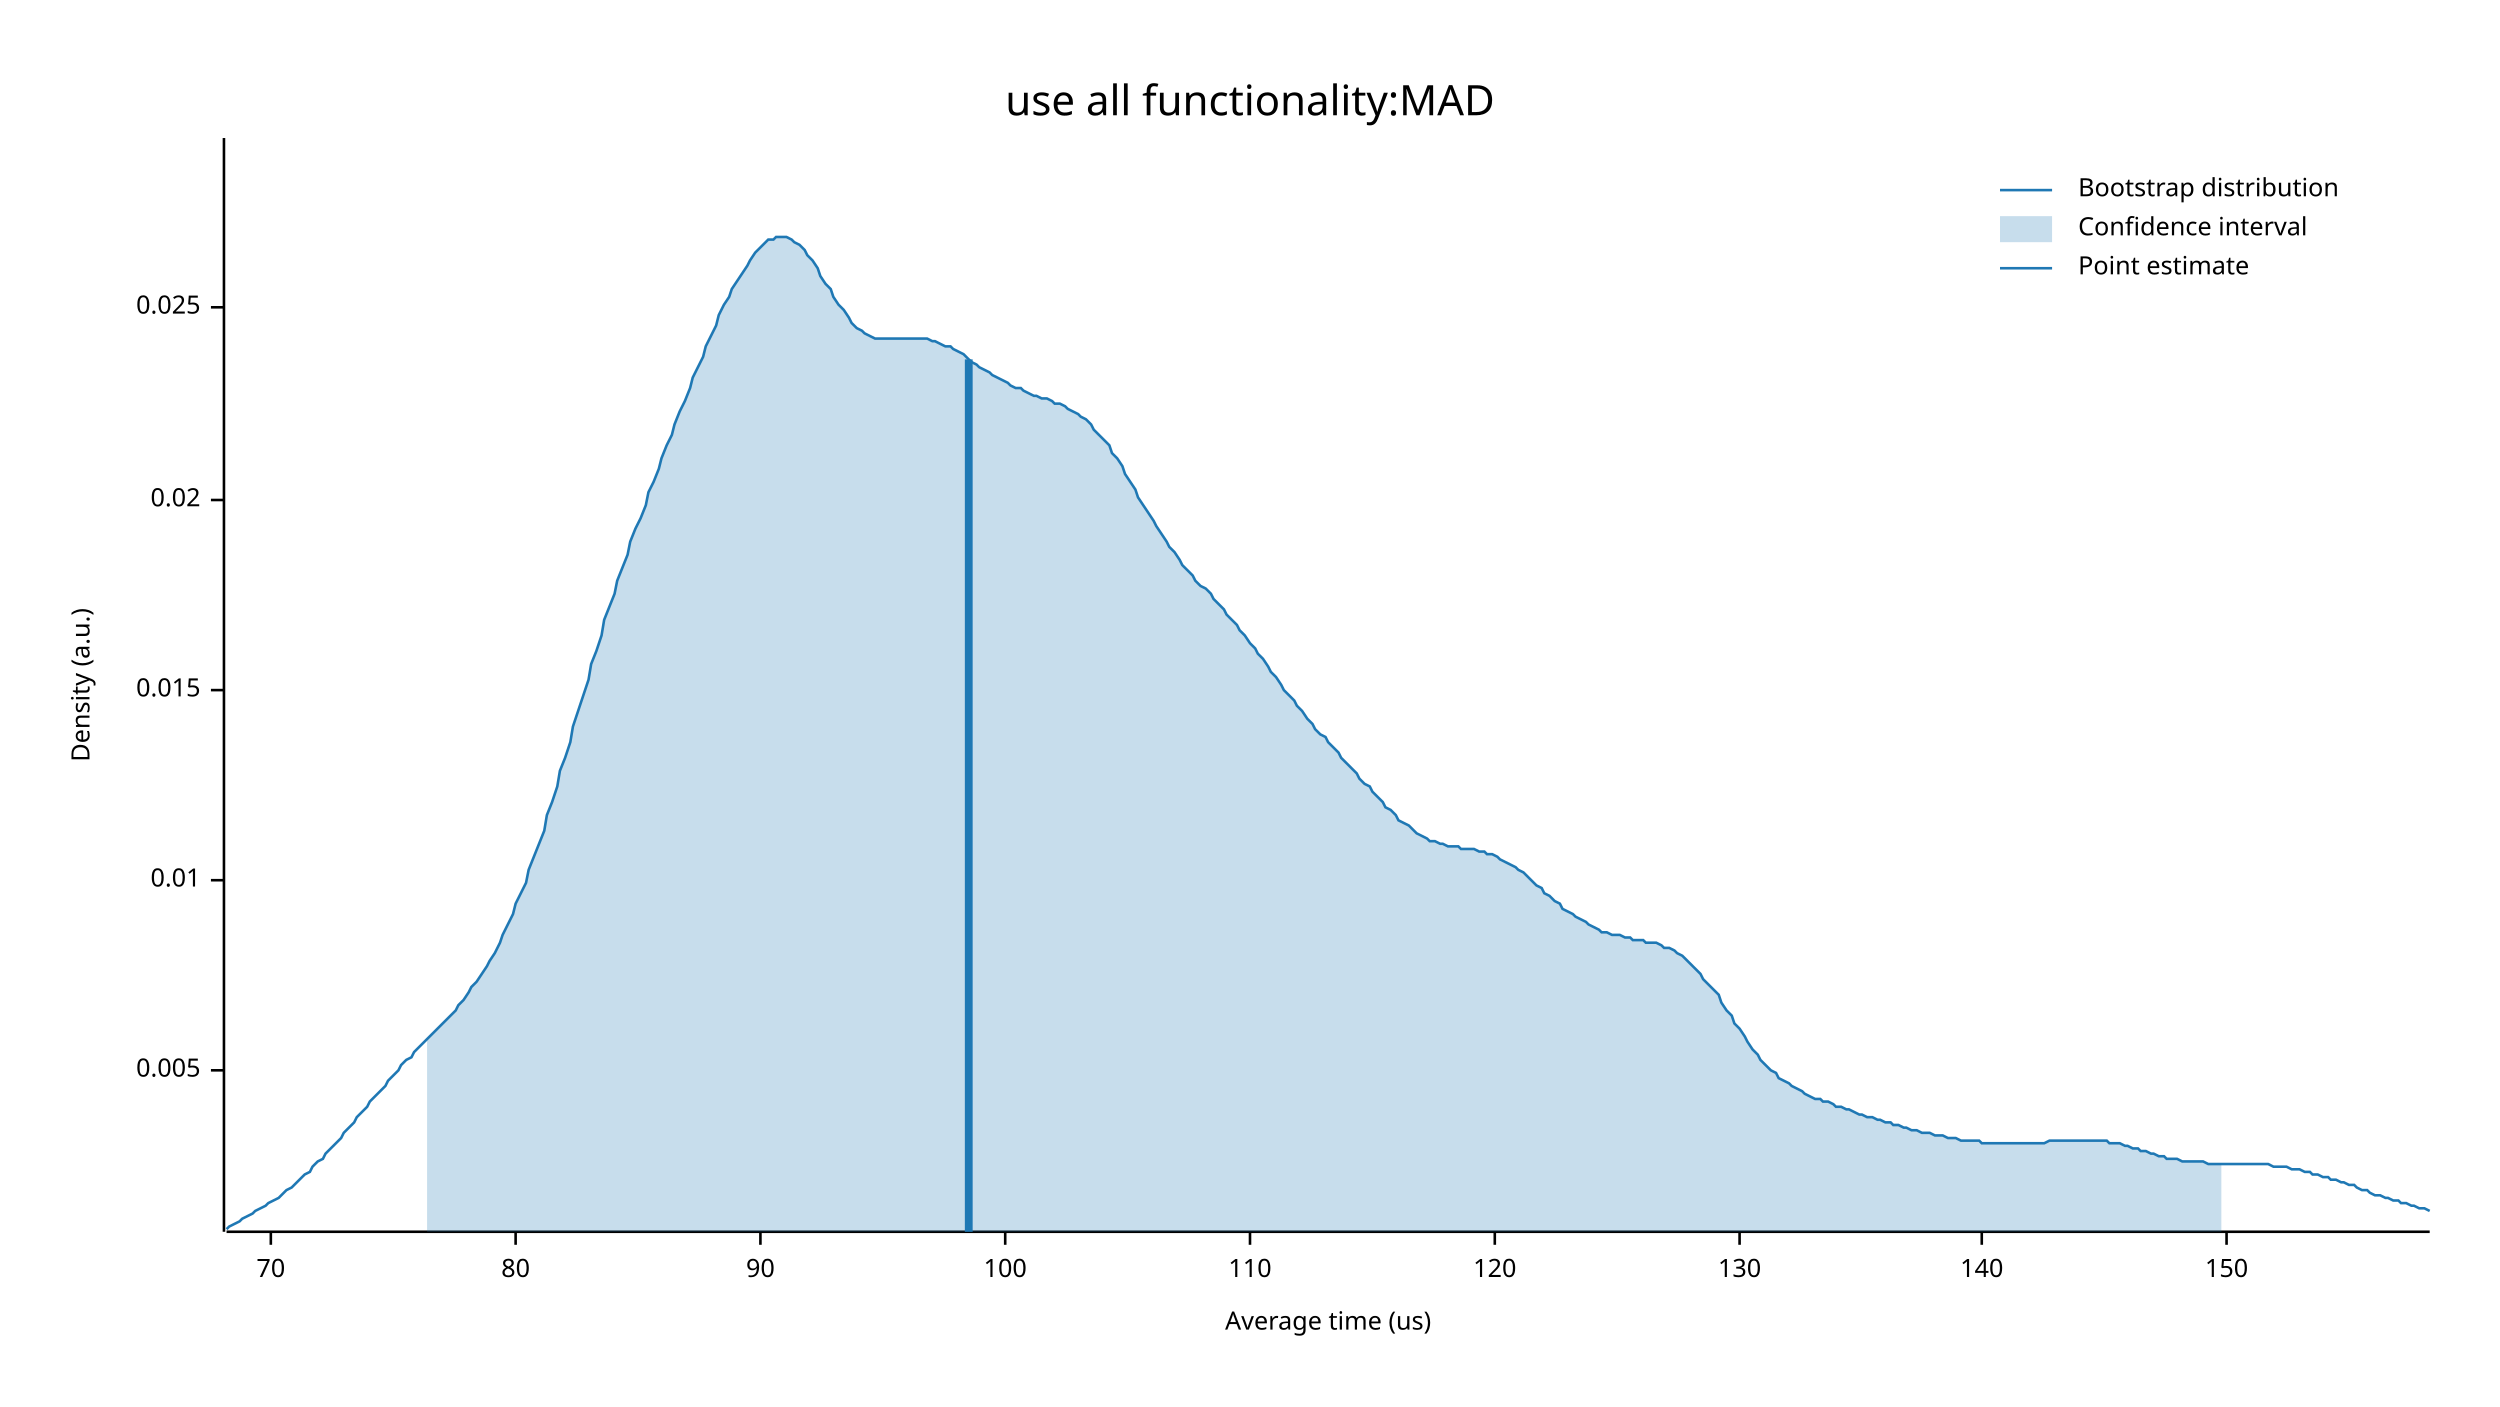
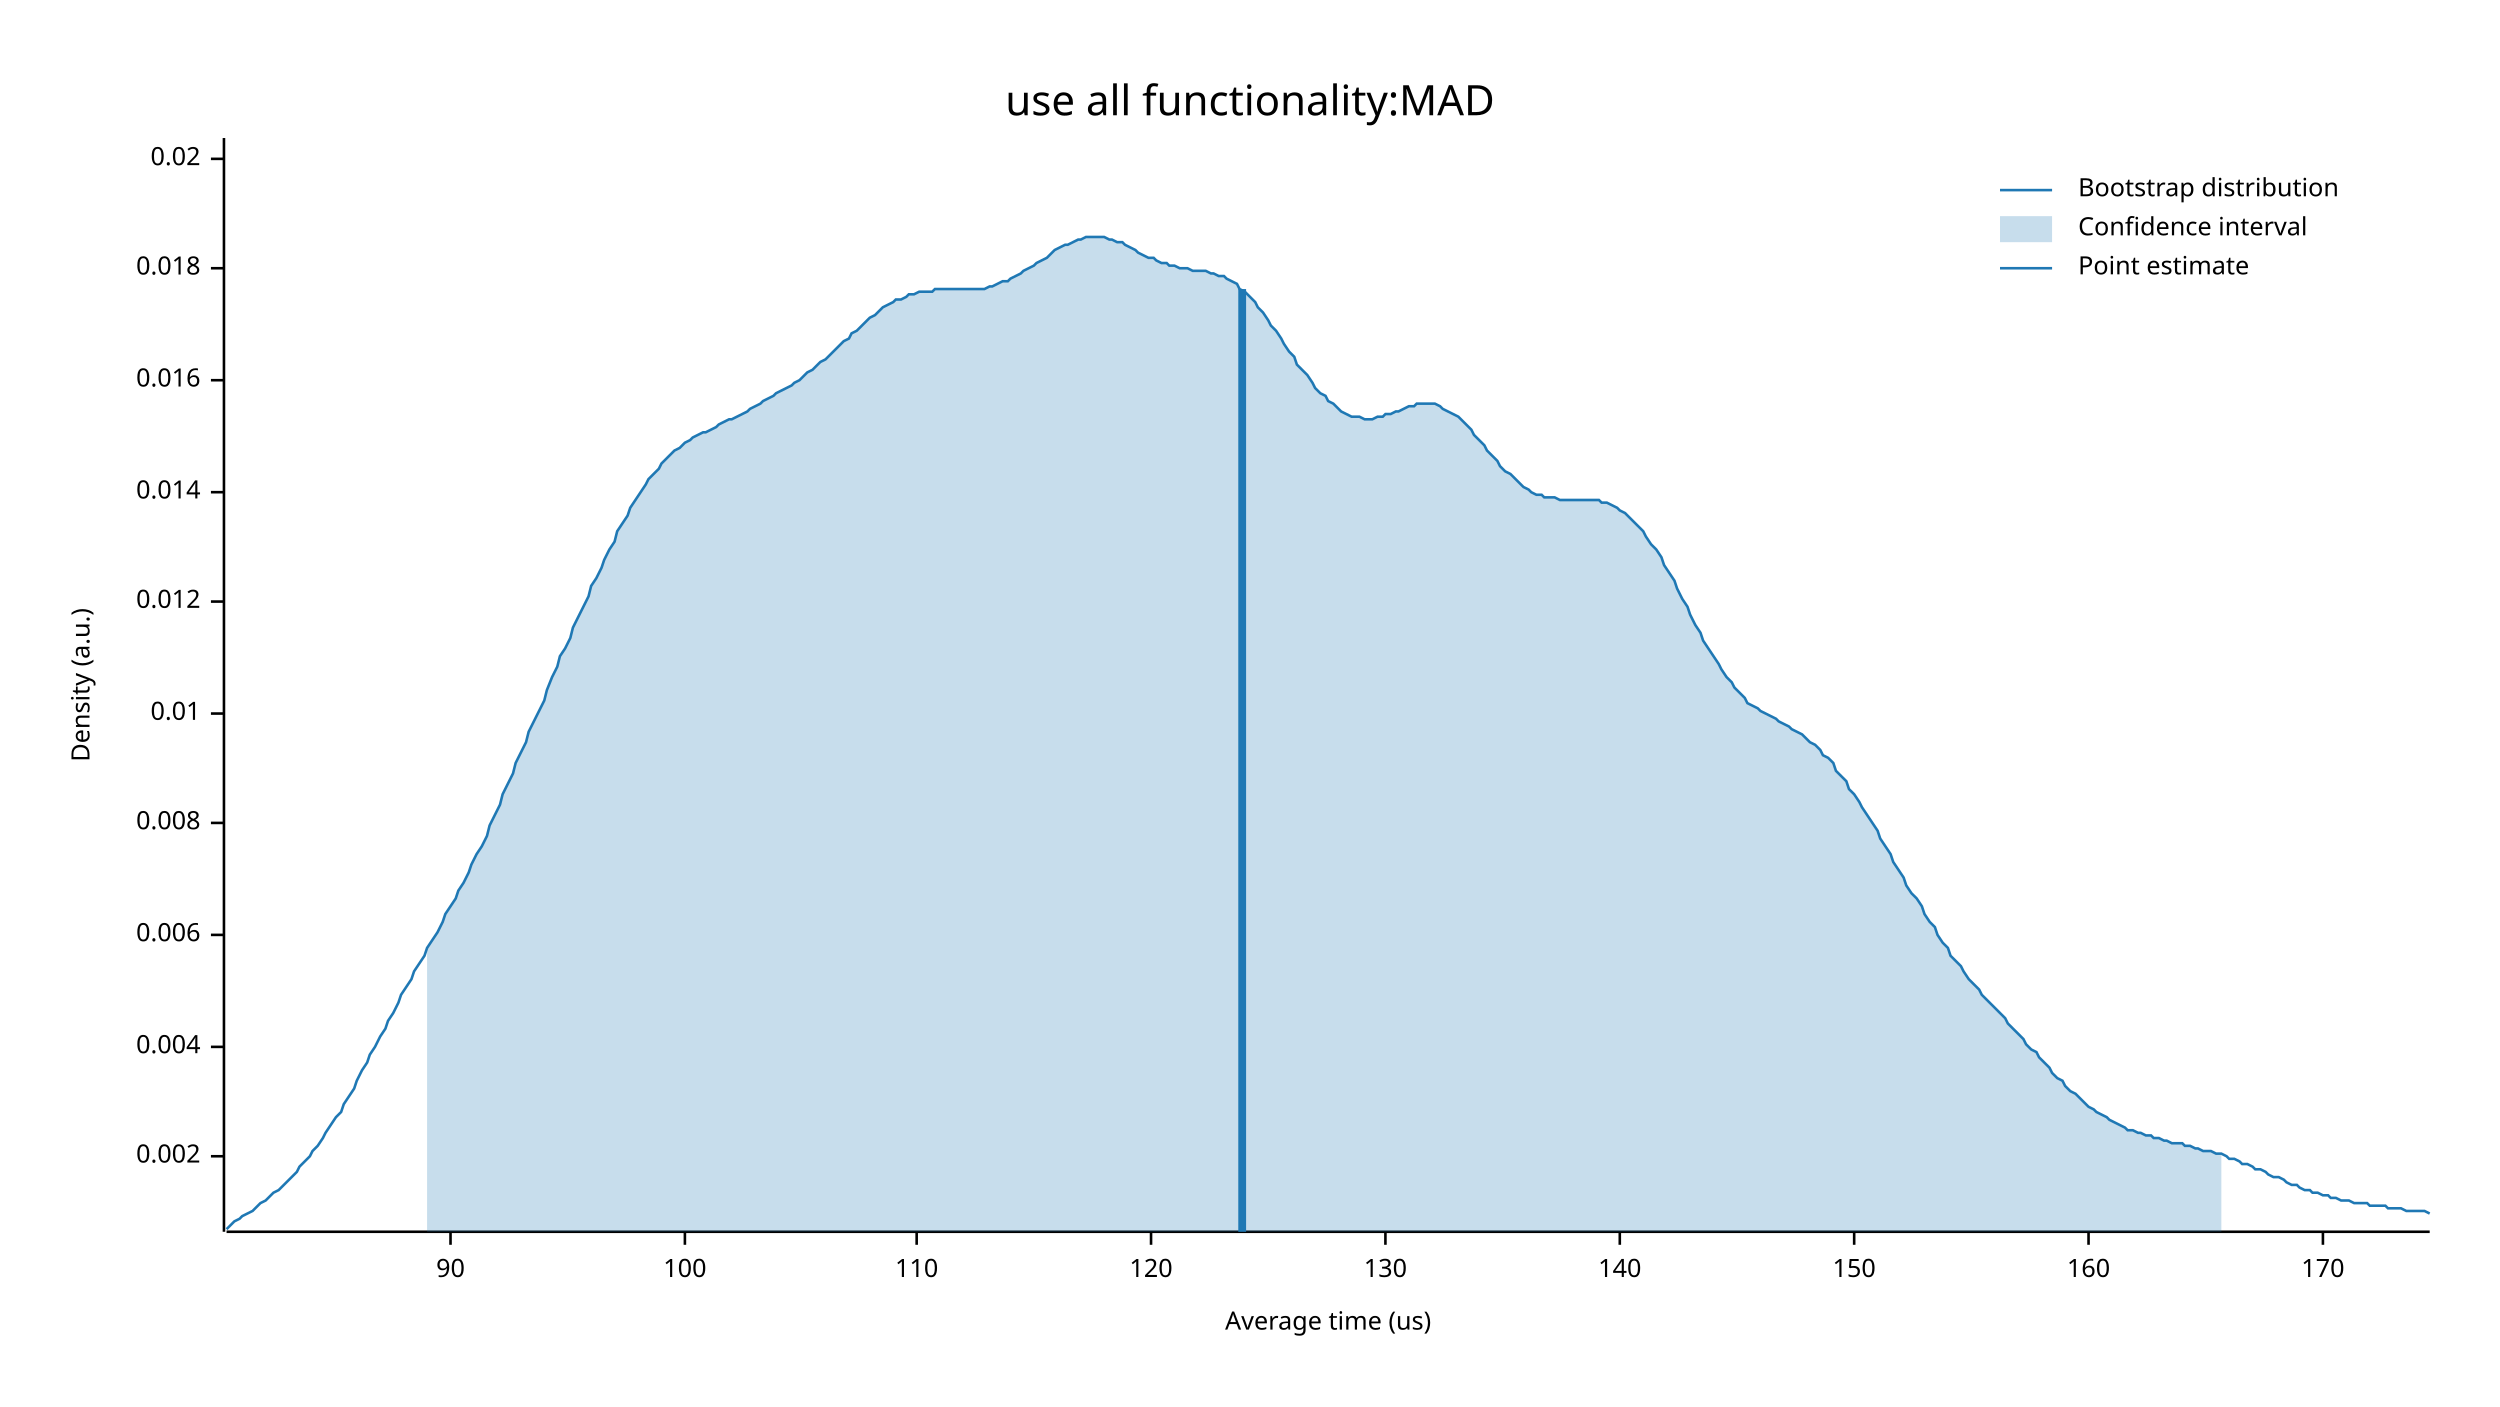
<svg xmlns="http://www.w3.org/2000/svg" width="960" height="540">
  <text x="480" y="32" dy="0.76em" text-anchor="middle" font-family="sans-serif" font-size="16.129" opacity="1" fill="#000000">
use all functionality:MAD
</text>
  <text x="27" y="263" dy="0.76em" text-anchor="middle" font-family="sans-serif" font-size="9.677" opacity="1" fill="#000000" transform="rotate(270, 27, 263)">
Density (a.u.)
</text>
  <text x="510" y="513" dy="-0.5ex" text-anchor="middle" font-family="sans-serif" font-size="9.677" opacity="1" fill="#000000">
Average time (us)
</text>
  <polyline fill="none" opacity="1" stroke="#000000" stroke-width="1" points="86,53 86,473 " />
-   <text x="77" y="411" dy="0.5ex" text-anchor="end" font-family="sans-serif" font-size="9.677" opacity="1" fill="#000000">
- 0.005
+   <text x="77" y="444" dy="0.5ex" text-anchor="end" font-family="sans-serif" font-size="9.677" opacity="1" fill="#000000">
+ 0.002
</text>
-   <polyline fill="none" opacity="1" stroke="#000000" stroke-width="1" points="81,411 86,411 " />
-   <text x="77" y="338" dy="0.5ex" text-anchor="end" font-family="sans-serif" font-size="9.677" opacity="1" fill="#000000">
+   <polyline fill="none" opacity="1" stroke="#000000" stroke-width="1" points="81,444 86,444 " />
+   <text x="77" y="402" dy="0.5ex" text-anchor="end" font-family="sans-serif" font-size="9.677" opacity="1" fill="#000000">
+ 0.004
+ </text>
+   <polyline fill="none" opacity="1" stroke="#000000" stroke-width="1" points="81,402 86,402 " />
+   <text x="77" y="359" dy="0.5ex" text-anchor="end" font-family="sans-serif" font-size="9.677" opacity="1" fill="#000000">
+ 0.006
+ </text>
+   <polyline fill="none" opacity="1" stroke="#000000" stroke-width="1" points="81,359 86,359 " />
+   <text x="77" y="316" dy="0.5ex" text-anchor="end" font-family="sans-serif" font-size="9.677" opacity="1" fill="#000000">
+ 0.008
+ </text>
+   <polyline fill="none" opacity="1" stroke="#000000" stroke-width="1" points="81,316 86,316 " />
+   <text x="77" y="274" dy="0.5ex" text-anchor="end" font-family="sans-serif" font-size="9.677" opacity="1" fill="#000000">
0.01
</text>
-   <polyline fill="none" opacity="1" stroke="#000000" stroke-width="1" points="81,338 86,338 " />
-   <text x="77" y="265" dy="0.5ex" text-anchor="end" font-family="sans-serif" font-size="9.677" opacity="1" fill="#000000">
- 0.015
+   <polyline fill="none" opacity="1" stroke="#000000" stroke-width="1" points="81,274 86,274 " />
+   <text x="77" y="231" dy="0.5ex" text-anchor="end" font-family="sans-serif" font-size="9.677" opacity="1" fill="#000000">
+ 0.012
</text>
-   <polyline fill="none" opacity="1" stroke="#000000" stroke-width="1" points="81,265 86,265 " />
-   <text x="77" y="192" dy="0.5ex" text-anchor="end" font-family="sans-serif" font-size="9.677" opacity="1" fill="#000000">
+   <polyline fill="none" opacity="1" stroke="#000000" stroke-width="1" points="81,231 86,231 " />
+   <text x="77" y="189" dy="0.5ex" text-anchor="end" font-family="sans-serif" font-size="9.677" opacity="1" fill="#000000">
+ 0.014
+ </text>
+   <polyline fill="none" opacity="1" stroke="#000000" stroke-width="1" points="81,189 86,189 " />
+   <text x="77" y="146" dy="0.5ex" text-anchor="end" font-family="sans-serif" font-size="9.677" opacity="1" fill="#000000">
+ 0.016
+ </text>
+   <polyline fill="none" opacity="1" stroke="#000000" stroke-width="1" points="81,146 86,146 " />
+   <text x="77" y="103" dy="0.5ex" text-anchor="end" font-family="sans-serif" font-size="9.677" opacity="1" fill="#000000">
+ 0.018
+ </text>
+   <polyline fill="none" opacity="1" stroke="#000000" stroke-width="1" points="81,103 86,103 " />
+   <text x="77" y="61" dy="0.5ex" text-anchor="end" font-family="sans-serif" font-size="9.677" opacity="1" fill="#000000">
0.02
</text>
-   <polyline fill="none" opacity="1" stroke="#000000" stroke-width="1" points="81,192 86,192 " />
-   <text x="77" y="118" dy="0.5ex" text-anchor="end" font-family="sans-serif" font-size="9.677" opacity="1" fill="#000000">
- 0.025
- </text>
-   <polyline fill="none" opacity="1" stroke="#000000" stroke-width="1" points="81,118 86,118 " />
+   <polyline fill="none" opacity="1" stroke="#000000" stroke-width="1" points="81,61 86,61 " />
  <polyline fill="none" opacity="1" stroke="#000000" stroke-width="1" points="87,473 933,473 " />
-   <text x="104" y="483" dy="0.76em" text-anchor="middle" font-family="sans-serif" font-size="9.677" opacity="1" fill="#000000">
- 70
- </text>
-   <polyline fill="none" opacity="1" stroke="#000000" stroke-width="1" points="104,473 104,478 " />
-   <text x="198" y="483" dy="0.76em" text-anchor="middle" font-family="sans-serif" font-size="9.677" opacity="1" fill="#000000">
- 80
- </text>
-   <polyline fill="none" opacity="1" stroke="#000000" stroke-width="1" points="198,473 198,478 " />
-   <text x="292" y="483" dy="0.76em" text-anchor="middle" font-family="sans-serif" font-size="9.677" opacity="1" fill="#000000">
+   <text x="173" y="483" dy="0.76em" text-anchor="middle" font-family="sans-serif" font-size="9.677" opacity="1" fill="#000000">
90
</text>
-   <polyline fill="none" opacity="1" stroke="#000000" stroke-width="1" points="292,473 292,478 " />
-   <text x="386" y="483" dy="0.76em" text-anchor="middle" font-family="sans-serif" font-size="9.677" opacity="1" fill="#000000">
+   <polyline fill="none" opacity="1" stroke="#000000" stroke-width="1" points="173,473 173,478 " />
+   <text x="263" y="483" dy="0.76em" text-anchor="middle" font-family="sans-serif" font-size="9.677" opacity="1" fill="#000000">
100
</text>
-   <polyline fill="none" opacity="1" stroke="#000000" stroke-width="1" points="386,473 386,478 " />
-   <text x="480" y="483" dy="0.76em" text-anchor="middle" font-family="sans-serif" font-size="9.677" opacity="1" fill="#000000">
+   <polyline fill="none" opacity="1" stroke="#000000" stroke-width="1" points="263,473 263,478 " />
+   <text x="352" y="483" dy="0.76em" text-anchor="middle" font-family="sans-serif" font-size="9.677" opacity="1" fill="#000000">
110
</text>
-   <polyline fill="none" opacity="1" stroke="#000000" stroke-width="1" points="480,473 480,478 " />
-   <text x="574" y="483" dy="0.76em" text-anchor="middle" font-family="sans-serif" font-size="9.677" opacity="1" fill="#000000">
+   <polyline fill="none" opacity="1" stroke="#000000" stroke-width="1" points="352,473 352,478 " />
+   <text x="442" y="483" dy="0.76em" text-anchor="middle" font-family="sans-serif" font-size="9.677" opacity="1" fill="#000000">
120
</text>
-   <polyline fill="none" opacity="1" stroke="#000000" stroke-width="1" points="574,473 574,478 " />
-   <text x="668" y="483" dy="0.76em" text-anchor="middle" font-family="sans-serif" font-size="9.677" opacity="1" fill="#000000">
+   <polyline fill="none" opacity="1" stroke="#000000" stroke-width="1" points="442,473 442,478 " />
+   <text x="532" y="483" dy="0.76em" text-anchor="middle" font-family="sans-serif" font-size="9.677" opacity="1" fill="#000000">
130
</text>
-   <polyline fill="none" opacity="1" stroke="#000000" stroke-width="1" points="668,473 668,478 " />
-   <text x="761" y="483" dy="0.76em" text-anchor="middle" font-family="sans-serif" font-size="9.677" opacity="1" fill="#000000">
+   <polyline fill="none" opacity="1" stroke="#000000" stroke-width="1" points="532,473 532,478 " />
+   <text x="622" y="483" dy="0.76em" text-anchor="middle" font-family="sans-serif" font-size="9.677" opacity="1" fill="#000000">
140
</text>
-   <polyline fill="none" opacity="1" stroke="#000000" stroke-width="1" points="761,473 761,478 " />
-   <text x="855" y="483" dy="0.76em" text-anchor="middle" font-family="sans-serif" font-size="9.677" opacity="1" fill="#000000">
+   <polyline fill="none" opacity="1" stroke="#000000" stroke-width="1" points="622,473 622,478 " />
+   <text x="712" y="483" dy="0.76em" text-anchor="middle" font-family="sans-serif" font-size="9.677" opacity="1" fill="#000000">
150
</text>
-   <polyline fill="none" opacity="1" stroke="#000000" stroke-width="1" points="855,473 855,478 " />
-   <polyline fill="none" opacity="1" stroke="#1F78B4" stroke-width="1" points="87,472 88,471 90,470 92,469 93,468 95,467 97,466 98,465 100,464 102,463 103,462 105,461 107,460 109,458 110,457 112,456 114,454 115,453 117,451 119,450 120,448 122,446 124,445 125,443 127,441 129,439 131,437 132,435 134,433 136,431 137,429 139,427 141,425 142,423 144,421 146,419 148,417 149,415 151,413 153,411 154,409 156,407 158,406 159,404 161,402 163,400 164,399 166,397 168,395 170,393 171,392 173,390 175,388 176,386 178,384 180,381 181,379 183,377 185,374 187,371 188,369 190,366 192,362 193,359 195,355 197,351 198,347 200,343 202,339 203,334 205,329 207,324 209,319 210,313 212,308 214,302 215,296 217,291 219,285 220,279 222,273 224,267 226,261 227,255 229,250 231,244 232,238 234,233 236,228 237,223 239,218 241,213 242,208 244,203 246,199 248,194 249,189 251,185 253,180 254,176 256,171 258,167 259,163 261,158 263,154 265,149 266,145 268,141 270,137 271,133 273,129 275,125 276,121 278,117 280,114 281,111 283,108 285,105 287,102 288,100 290,97 292,95 293,94 295,92 297,92 298,91 300,91 302,91 304,92 305,93 307,94 309,96 310,98 312,100 314,103 315,106 317,109 319,111 320,114 322,117 324,119 326,122 327,124 329,126 331,127 332,128 334,129 336,130 337,130 339,130 341,130 343,130 344,130 346,130 348,130 349,130 351,130 353,130 354,130 356,130 358,131 359,131 361,132 363,133 365,133 366,134 368,135 370,136 371,137 373,139 375,140 376,141 378,142 380,143 381,144 383,145 385,146 387,147 388,148 390,149 392,149 393,150 395,151 397,152 398,152 400,153 402,153 404,154 405,155 407,155 409,156 410,157 412,158 414,159 415,160 417,161 419,163 420,165 422,167 424,169 426,171 427,174 429,176 431,179 432,182 434,185 436,188 437,191 439,194 441,197 443,200 444,202 446,205 448,208 449,210 451,212 453,215 454,217 456,219 458,221 459,223 461,225 463,226 465,228 466,230 468,232 470,234 471,236 473,238 475,240 476,242 478,244 480,247 482,249 483,251 485,253 487,256 488,258 490,260 492,263 493,265 495,267 497,269 498,271 500,273 502,276 504,278 505,280 507,282 509,283 510,285 512,287 514,289 515,291 517,293 519,295 521,297 522,299 524,301 526,302 527,304 529,306 531,308 532,310 534,311 536,313 537,315 539,316 541,317 543,319 544,320 546,321 548,322 549,323 551,323 553,324 554,324 556,325 558,325 560,325 561,326 563,326 565,326 566,326 568,327 570,327 571,328 573,328 575,329 576,330 578,331 580,332 582,333 583,334 585,335 587,337 588,338 590,340 592,341 593,343 595,344 597,346 599,347 600,349 602,350 604,351 605,352 607,353 609,354 610,355 612,356 614,357 615,358 617,358 619,359 621,359 622,359 624,360 626,360 627,361 629,361 631,361 632,362 634,362 636,362 638,363 639,364 641,364 643,365 644,366 646,367 648,369 649,370 651,372 653,374 654,376 656,378 658,380 660,382 661,385 663,388 665,390 666,393 668,395 670,398 671,400 673,403 675,405 676,407 678,409 680,411 682,412 683,414 685,415 687,416 688,417 690,418 692,419 693,420 695,421 697,422 699,422 700,423 702,423 704,424 705,425 707,425 709,426 710,426 712,427 714,428 715,428 717,429 719,429 721,430 722,430 724,431 726,431 727,432 729,432 731,433 732,433 734,434 736,434 738,435 739,435 741,435 743,436 744,436 746,436 748,437 749,437 751,437 753,438 754,438 756,438 758,438 760,438 761,439 763,439 765,439 766,439 768,439 770,439 771,439 773,439 775,439 777,439 778,439 780,439 782,439 783,439 785,439 787,438 788,438 790,438 792,438 793,438 795,438 797,438 799,438 800,438 802,438 804,438 805,438 807,438 809,438 810,439 812,439 814,439 816,440 817,440 819,441 821,441 822,442 824,442 826,443 827,443 829,444 831,444 832,445 834,445 836,445 838,446 839,446 841,446 843,446 844,446 846,446 848,447 849,447 851,447 853,447 855,447 856,447 858,447 860,447 861,447 863,447 865,447 866,447 868,447 870,447 871,447 873,448 875,448 877,448 878,448 880,449 882,449 883,449 885,450 887,450 888,451 890,451 892,452 894,452 895,453 897,453 899,454 900,454 902,455 904,455 905,456 907,457 909,457 910,458 912,459 914,459 916,460 917,460 919,461 921,461 922,462 924,462 926,463 927,463 929,464 931,464 933,465 " />
-   <polygon opacity="0.25" fill="#1F78B4" points="164,399 166,397 168,395 170,393 171,392 173,390 175,388 176,386 178,384 180,381 181,379 183,377 185,374 187,371 188,369 190,366 192,362 193,359 195,355 197,351 198,347 200,343 202,339 203,334 205,329 207,324 209,319 210,313 212,308 214,302 215,296 217,291 219,285 220,279 222,273 224,267 226,261 227,255 229,250 231,244 232,238 234,233 236,228 237,223 239,218 241,213 242,208 244,203 246,199 248,194 249,189 251,185 253,180 254,176 256,171 258,167 259,163 261,158 263,154 265,149 266,145 268,141 270,137 271,133 273,129 275,125 276,121 278,117 280,114 281,111 283,108 285,105 287,102 288,100 290,97 292,95 293,94 295,92 297,92 298,91 300,91 302,91 304,92 305,93 307,94 309,96 310,98 312,100 314,103 315,106 317,109 319,111 320,114 322,117 324,119 326,122 327,124 329,126 331,127 332,128 334,129 336,130 337,130 339,130 341,130 343,130 344,130 346,130 348,130 349,130 351,130 353,130 354,130 356,130 358,131 359,131 361,132 363,133 365,133 366,134 368,135 370,136 371,137 373,139 375,140 376,141 378,142 380,143 381,144 383,145 385,146 387,147 388,148 390,149 392,149 393,150 395,151 397,152 398,152 400,153 402,153 404,154 405,155 407,155 409,156 410,157 412,158 414,159 415,160 417,161 419,163 420,165 422,167 424,169 426,171 427,174 429,176 431,179 432,182 434,185 436,188 437,191 439,194 441,197 443,200 444,202 446,205 448,208 449,210 451,212 453,215 454,217 456,219 458,221 459,223 461,225 463,226 465,228 466,230 468,232 470,234 471,236 473,238 475,240 476,242 478,244 480,247 482,249 483,251 485,253 487,256 488,258 490,260 492,263 493,265 495,267 497,269 498,271 500,273 502,276 504,278 505,280 507,282 509,283 510,285 512,287 514,289 515,291 517,293 519,295 521,297 522,299 524,301 526,302 527,304 529,306 531,308 532,310 534,311 536,313 537,315 539,316 541,317 543,319 544,320 546,321 548,322 549,323 551,323 553,324 554,324 556,325 558,325 560,325 561,326 563,326 565,326 566,326 568,327 570,327 571,328 573,328 575,329 576,330 578,331 580,332 582,333 583,334 585,335 587,337 588,338 590,340 592,341 593,343 595,344 597,346 599,347 600,349 602,350 604,351 605,352 607,353 609,354 610,355 612,356 614,357 615,358 617,358 619,359 621,359 622,359 624,360 626,360 627,361 629,361 631,361 632,362 634,362 636,362 638,363 639,364 641,364 643,365 644,366 646,367 648,369 649,370 651,372 653,374 654,376 656,378 658,380 660,382 661,385 663,388 665,390 666,393 668,395 670,398 671,400 673,403 675,405 676,407 678,409 680,411 682,412 683,414 685,415 687,416 688,417 690,418 692,419 693,420 695,421 697,422 699,422 700,423 702,423 704,424 705,425 707,425 709,426 710,426 712,427 714,428 715,428 717,429 719,429 721,430 722,430 724,431 726,431 727,432 729,432 731,433 732,433 734,434 736,434 738,435 739,435 741,435 743,436 744,436 746,436 748,437 749,437 751,437 753,438 754,438 756,438 758,438 760,438 761,439 763,439 765,439 766,439 768,439 770,439 771,439 773,439 775,439 777,439 778,439 780,439 782,439 783,439 785,439 787,438 788,438 790,438 792,438 793,438 795,438 797,438 799,438 800,438 802,438 804,438 805,438 807,438 809,438 810,439 812,439 814,439 816,440 817,440 819,441 821,441 822,442 824,442 826,443 827,443 829,444 831,444 832,445 834,445 836,445 838,446 839,446 841,446 843,446 844,446 846,446 848,447 849,447 851,447 853,447 853,473 164,473 " />
-   <polyline fill="none" opacity="1" stroke="#1F78B4" stroke-width="3" points="372,473 372,138 " />
+   <polyline fill="none" opacity="1" stroke="#000000" stroke-width="1" points="712,473 712,478 " />
+   <text x="802" y="483" dy="0.76em" text-anchor="middle" font-family="sans-serif" font-size="9.677" opacity="1" fill="#000000">
+ 160
+ </text>
+   <polyline fill="none" opacity="1" stroke="#000000" stroke-width="1" points="802,473 802,478 " />
+   <text x="892" y="483" dy="0.76em" text-anchor="middle" font-family="sans-serif" font-size="9.677" opacity="1" fill="#000000">
+ 170
+ </text>
+   <polyline fill="none" opacity="1" stroke="#000000" stroke-width="1" points="892,473 892,478 " />
+   <polyline fill="none" opacity="1" stroke="#1F78B4" stroke-width="1" points="87,472 88,471 90,469 92,468 93,467 95,466 97,465 98,464 100,462 102,461 103,460 105,458 107,457 109,455 110,454 112,452 114,450 115,448 117,446 119,444 120,442 122,440 124,437 125,435 127,432 129,429 131,427 132,424 134,421 136,418 137,415 139,411 141,408 142,405 144,402 146,398 148,395 149,392 151,389 153,385 154,382 156,379 158,376 159,373 161,370 163,367 164,364 166,361 168,358 170,354 171,351 173,348 175,345 176,342 178,339 180,335 181,332 183,328 185,325 187,321 188,317 190,313 192,309 193,305 195,301 197,297 198,293 200,289 202,285 203,281 205,277 207,273 209,269 210,265 212,260 214,256 215,252 217,249 219,245 220,241 222,237 224,233 226,229 227,225 229,222 231,218 232,215 234,211 236,208 237,204 239,201 241,198 242,195 244,192 246,189 248,186 249,184 251,182 253,180 254,178 256,176 258,174 259,173 261,172 263,170 265,169 266,168 268,167 270,166 271,166 273,165 275,164 276,163 278,162 280,161 281,161 283,160 285,159 287,158 288,157 290,156 292,155 293,154 295,153 297,152 298,151 300,150 302,149 304,148 305,147 307,146 309,144 310,143 312,142 314,140 315,139 317,138 319,136 320,135 322,133 324,131 326,130 327,128 329,127 331,125 332,124 334,122 336,121 337,120 339,118 341,117 343,116 344,115 346,115 348,114 349,113 351,113 353,112 354,112 356,112 358,112 359,111 361,111 363,111 365,111 366,111 368,111 370,111 371,111 373,111 375,111 376,111 378,111 380,110 381,110 383,109 385,108 387,108 388,107 390,106 392,105 393,104 395,103 397,102 398,101 400,100 402,99 404,97 405,96 407,95 409,94 410,94 412,93 414,92 415,92 417,91 419,91 420,91 422,91 424,91 426,92 427,92 429,93 431,93 432,94 434,95 436,96 437,97 439,98 441,99 443,99 444,100 446,101 448,101 449,102 451,102 453,103 454,103 456,103 458,104 459,104 461,104 463,104 465,105 466,105 468,106 470,106 471,107 473,108 475,109 476,111 478,112 480,114 482,116 483,118 485,120 487,123 488,125 490,127 492,130 493,132 495,135 497,137 498,140 500,142 502,144 504,147 505,149 507,151 509,152 510,154 512,155 514,157 515,158 517,159 519,160 521,160 522,160 524,161 526,161 527,161 529,160 531,160 532,159 534,159 536,158 537,158 539,157 541,156 543,156 544,155 546,155 548,155 549,155 551,155 553,156 554,157 556,158 558,159 560,160 561,161 563,163 565,165 566,167 568,169 570,171 571,173 573,175 575,177 576,179 578,181 580,182 582,184 583,185 585,187 587,188 588,189 590,190 592,190 593,191 595,191 597,191 599,192 600,192 602,192 604,192 605,192 607,192 609,192 610,192 612,192 614,192 615,193 617,193 619,194 621,195 622,196 624,197 626,199 627,200 629,202 631,204 632,206 634,209 636,211 638,214 639,217 641,220 643,223 644,226 646,230 648,233 649,236 651,240 653,243 654,246 656,249 658,252 660,255 661,257 663,260 665,262 666,264 668,266 670,268 671,270 673,271 675,272 676,273 678,274 680,275 682,276 683,277 685,278 687,279 688,280 690,281 692,282 693,283 695,285 697,286 699,288 700,290 702,291 704,293 705,296 707,298 709,300 710,303 712,305 714,308 715,310 717,313 719,316 721,319 722,322 724,325 726,328 727,331 729,334 731,337 732,340 734,343 736,345 738,348 739,351 741,354 743,356 744,359 746,362 748,364 749,367 751,369 753,371 754,373 756,376 758,378 760,380 761,382 763,384 765,386 766,387 768,389 770,391 771,393 773,395 775,397 777,399 778,401 780,403 782,404 783,406 785,408 787,410 788,412 790,414 792,415 793,417 795,419 797,420 799,422 800,423 802,425 804,426 805,427 807,428 809,429 810,430 812,431 814,432 816,433 817,434 819,434 821,435 822,435 824,436 826,436 827,437 829,437 831,438 832,438 834,439 836,439 838,439 839,440 841,440 843,441 844,441 846,442 848,442 849,442 851,443 853,443 855,444 856,445 858,445 860,446 861,447 863,447 865,448 866,449 868,449 870,450 871,451 873,452 875,452 877,453 878,454 880,455 882,455 883,456 885,457 887,457 888,458 890,458 892,459 894,459 895,460 897,460 899,461 900,461 902,461 904,462 905,462 907,462 909,462 910,463 912,463 914,463 916,463 917,464 919,464 921,464 922,464 924,465 926,465 927,465 929,465 931,465 933,466 " />
+   <polygon opacity="0.25" fill="#1F78B4" points="164,364 166,361 168,358 170,354 171,351 173,348 175,345 176,342 178,339 180,335 181,332 183,328 185,325 187,321 188,317 190,313 192,309 193,305 195,301 197,297 198,293 200,289 202,285 203,281 205,277 207,273 209,269 210,265 212,260 214,256 215,252 217,249 219,245 220,241 222,237 224,233 226,229 227,225 229,222 231,218 232,215 234,211 236,208 237,204 239,201 241,198 242,195 244,192 246,189 248,186 249,184 251,182 253,180 254,178 256,176 258,174 259,173 261,172 263,170 265,169 266,168 268,167 270,166 271,166 273,165 275,164 276,163 278,162 280,161 281,161 283,160 285,159 287,158 288,157 290,156 292,155 293,154 295,153 297,152 298,151 300,150 302,149 304,148 305,147 307,146 309,144 310,143 312,142 314,140 315,139 317,138 319,136 320,135 322,133 324,131 326,130 327,128 329,127 331,125 332,124 334,122 336,121 337,120 339,118 341,117 343,116 344,115 346,115 348,114 349,113 351,113 353,112 354,112 356,112 358,112 359,111 361,111 363,111 365,111 366,111 368,111 370,111 371,111 373,111 375,111 376,111 378,111 380,110 381,110 383,109 385,108 387,108 388,107 390,106 392,105 393,104 395,103 397,102 398,101 400,100 402,99 404,97 405,96 407,95 409,94 410,94 412,93 414,92 415,92 417,91 419,91 420,91 422,91 424,91 426,92 427,92 429,93 431,93 432,94 434,95 436,96 437,97 439,98 441,99 443,99 444,100 446,101 448,101 449,102 451,102 453,103 454,103 456,103 458,104 459,104 461,104 463,104 465,105 466,105 468,106 470,106 471,107 473,108 475,109 476,111 478,112 480,114 482,116 483,118 485,120 487,123 488,125 490,127 492,130 493,132 495,135 497,137 498,140 500,142 502,144 504,147 505,149 507,151 509,152 510,154 512,155 514,157 515,158 517,159 519,160 521,160 522,160 524,161 526,161 527,161 529,160 531,160 532,159 534,159 536,158 537,158 539,157 541,156 543,156 544,155 546,155 548,155 549,155 551,155 553,156 554,157 556,158 558,159 560,160 561,161 563,163 565,165 566,167 568,169 570,171 571,173 573,175 575,177 576,179 578,181 580,182 582,184 583,185 585,187 587,188 588,189 590,190 592,190 593,191 595,191 597,191 599,192 600,192 602,192 604,192 605,192 607,192 609,192 610,192 612,192 614,192 615,193 617,193 619,194 621,195 622,196 624,197 626,199 627,200 629,202 631,204 632,206 634,209 636,211 638,214 639,217 641,220 643,223 644,226 646,230 648,233 649,236 651,240 653,243 654,246 656,249 658,252 660,255 661,257 663,260 665,262 666,264 668,266 670,268 671,270 673,271 675,272 676,273 678,274 680,275 682,276 683,277 685,278 687,279 688,280 690,281 692,282 693,283 695,285 697,286 699,288 700,290 702,291 704,293 705,296 707,298 709,300 710,303 712,305 714,308 715,310 717,313 719,316 721,319 722,322 724,325 726,328 727,331 729,334 731,337 732,340 734,343 736,345 738,348 739,351 741,354 743,356 744,359 746,362 748,364 749,367 751,369 753,371 754,373 756,376 758,378 760,380 761,382 763,384 765,386 766,387 768,389 770,391 771,393 773,395 775,397 777,399 778,401 780,403 782,404 783,406 785,408 787,410 788,412 790,414 792,415 793,417 795,419 797,420 799,422 800,423 802,425 804,426 805,427 807,428 809,429 810,430 812,431 814,432 816,433 817,434 819,434 821,435 822,435 824,436 826,436 827,437 829,437 831,438 832,438 834,439 836,439 838,439 839,440 841,440 843,441 844,441 846,442 848,442 849,442 851,443 853,443 853,473 164,473 " />
+   <polyline fill="none" opacity="1" stroke="#1F78B4" stroke-width="3" points="477,473 477,111 " />
  <text x="798" y="68" dy="0.76em" text-anchor="start" font-family="sans-serif" font-size="9.677" opacity="1" fill="#000000">
Bootstrap distribution
</text>
  <text x="798" y="83" dy="0.76em" text-anchor="start" font-family="sans-serif" font-size="9.677" opacity="1" fill="#000000">
Confidence interval
</text>
  <text x="798" y="98" dy="0.76em" text-anchor="start" font-family="sans-serif" font-size="9.677" opacity="1" fill="#000000">
Point estimate
</text>
  <polyline fill="none" opacity="1" stroke="#1F78B4" stroke-width="1" points="768,73 788,73 " />
  <rect x="768" y="83" width="20" height="10" opacity="0.25" fill="#1F78B4" stroke="none" />
  <polyline fill="none" opacity="1" stroke="#1F78B4" stroke-width="1" points="768,103 788,103 " />
</svg>
